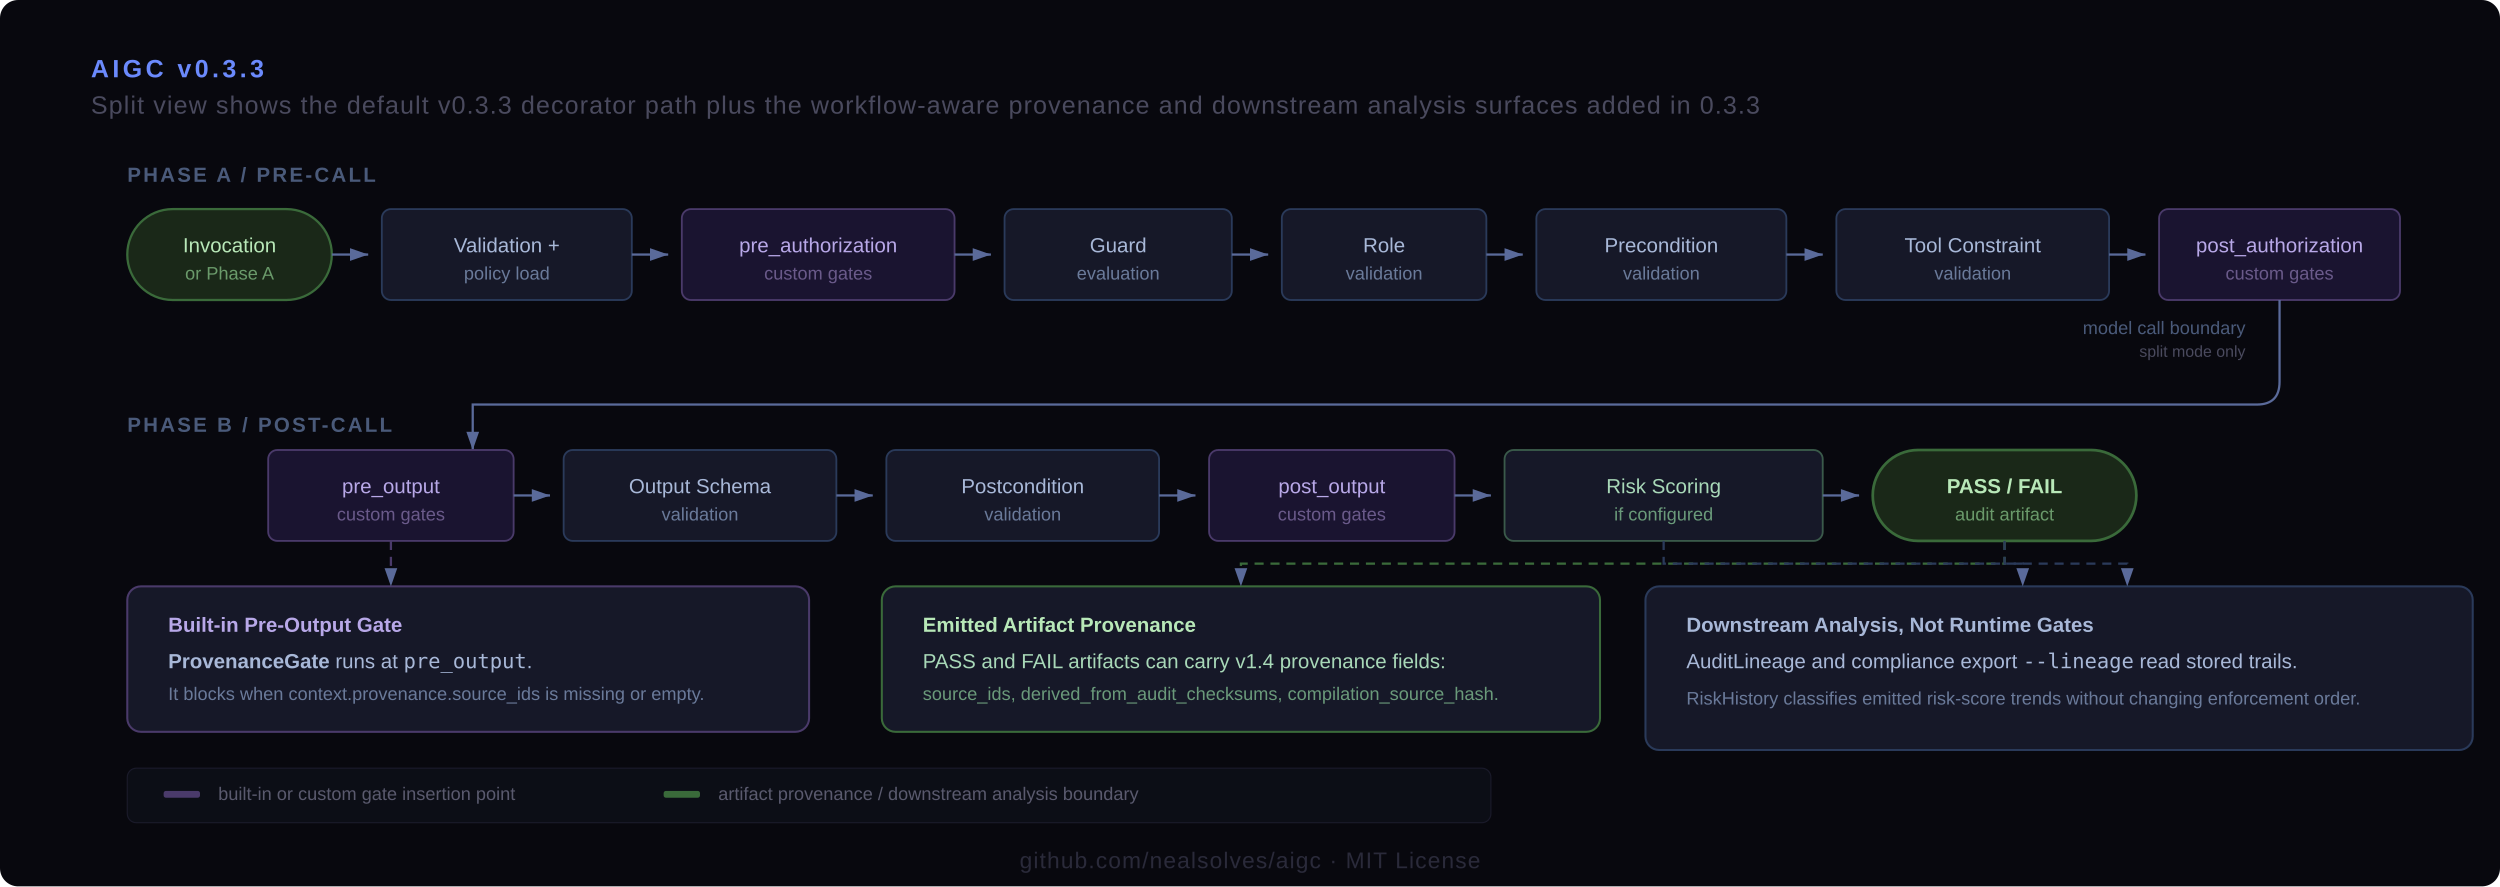
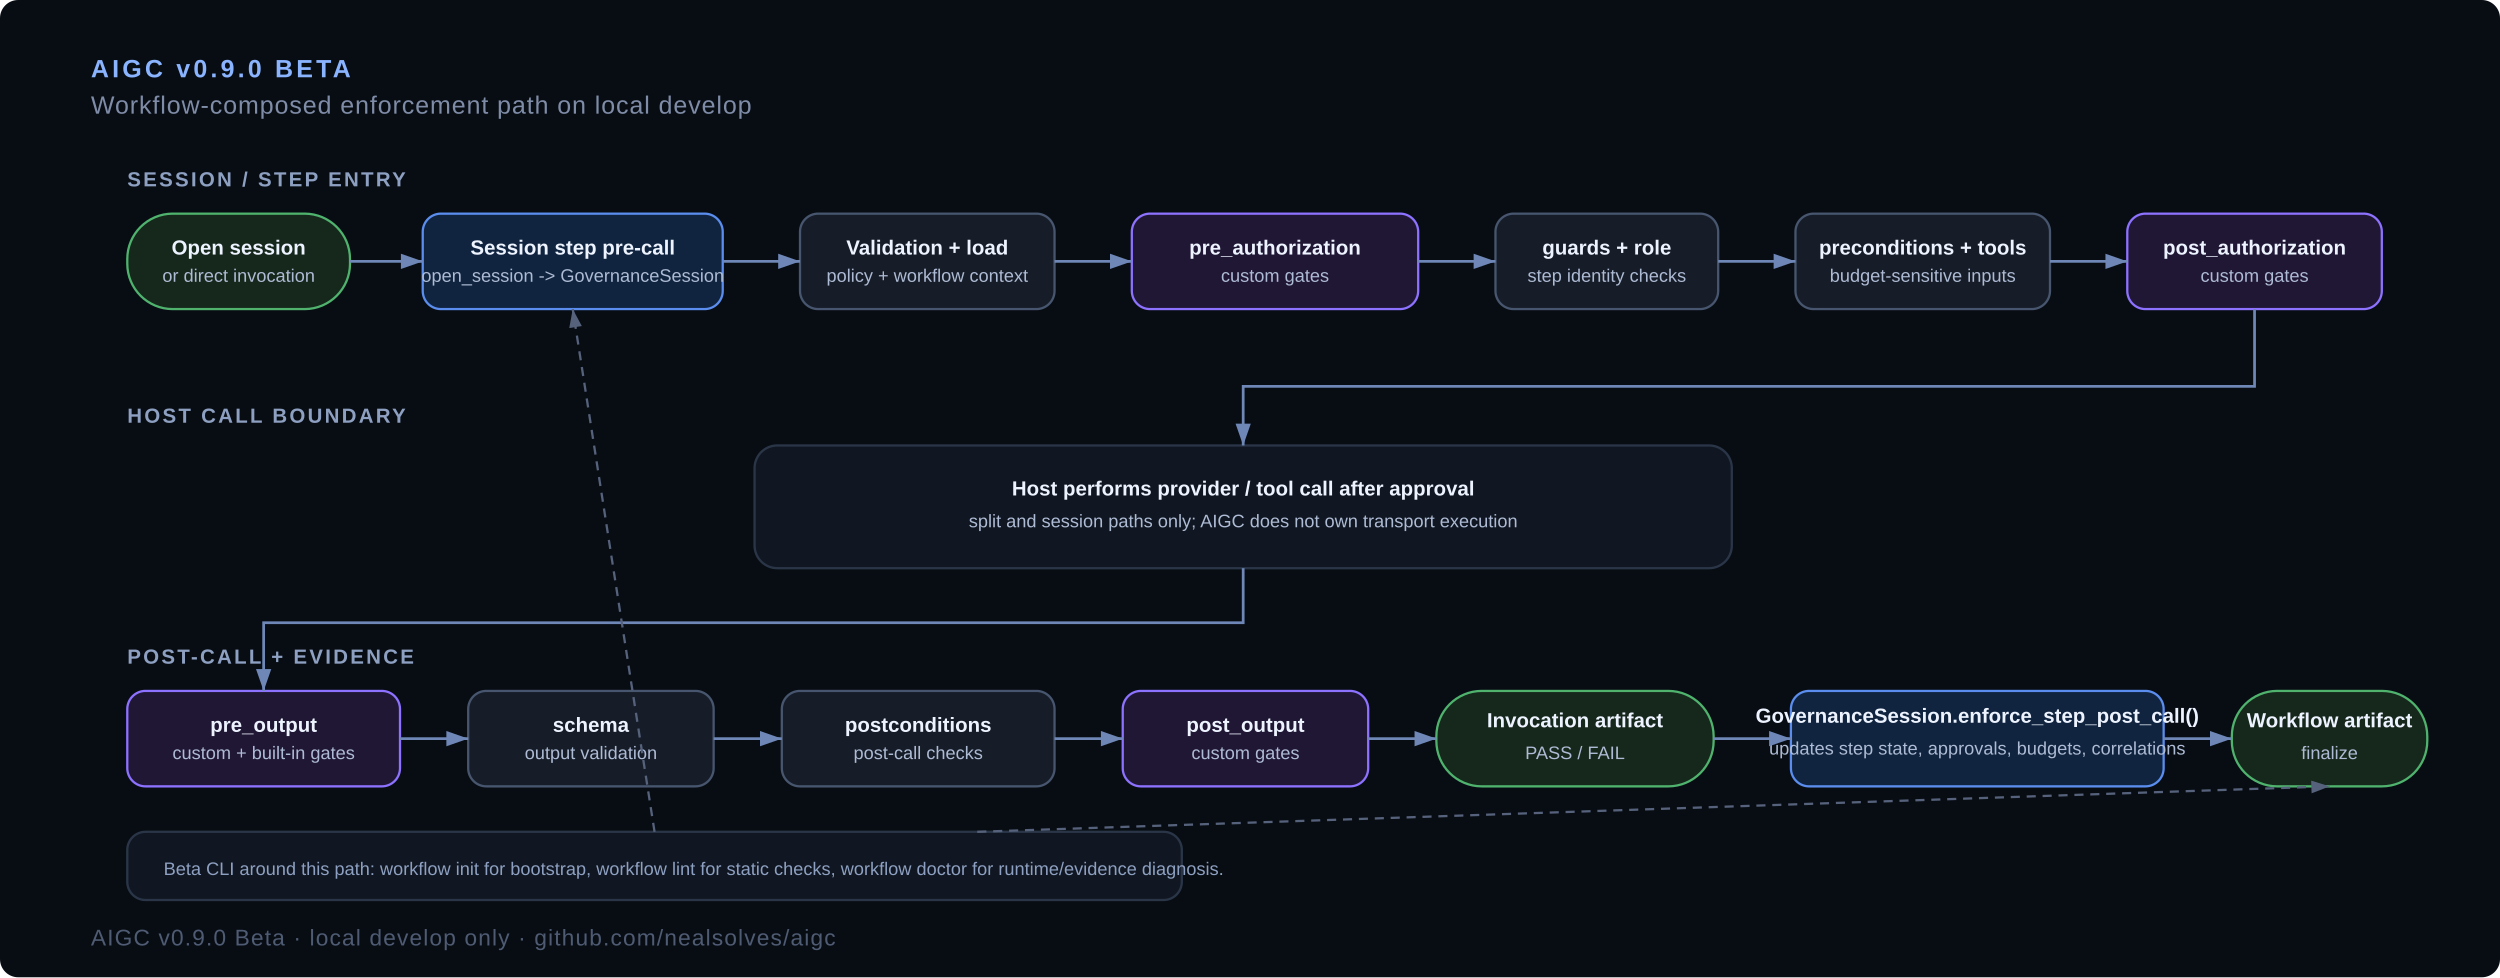
- <svg xmlns="http://www.w3.org/2000/svg" viewBox="0 0 1100 390" font-family="'IBM Plex Sans', Arial, sans-serif">
+ <svg xmlns="http://www.w3.org/2000/svg" viewBox="0 0 1100 430">
  <defs>
+     <style>
+       svg { font-family: 'IBM Plex Sans', Arial, sans-serif; }
+       .mono { font-family: 'IBM Plex Mono', 'IBM Plex Sans', Arial, sans-serif; }
+       .title { fill: #8ab4ff; font-size: 11px; font-weight: 700; letter-spacing: 1.4px; }
+       .subtitle { fill: #7f8ca7; font-size: 11px; letter-spacing: 0.4px; }
+       .phase { fill: #8ea0c1; font-size: 9px; font-weight: 700; letter-spacing: 1px; }
+       .label { fill: #edf3ff; font-size: 9px; font-weight: 600; text-anchor: middle; }
+       .sub { fill: #aebbd4; font-size: 8px; text-anchor: middle; }
+       .note { fill: #8ea0c1; font-size: 8px; }
+       .frame { fill: #101722; stroke: #2a3648; stroke-width: 1; }
+       .blue { fill: #10243f; stroke: #5a8dee; stroke-width: 1; }
+       .purple { fill: #201735; stroke: #8d71ff; stroke-width: 1; }
+       .green { fill: #16271b; stroke: #4fb36e; stroke-width: 1; }
+       .gray { fill: #161d29; stroke: #47566e; stroke-width: 1; }
+       .conn { fill: none; stroke: #6e87b7; stroke-width: 1.2; }
+       .connDim { fill: none; stroke: #56627c; stroke-width: 1; stroke-dasharray: 4 3; }
+       .watermark { fill: #4e5b73; font-size: 10px; letter-spacing: 0.5px; }
+     </style>
    <marker id="arr" viewBox="0 0 10 7" refX="10" refY="3.5" markerWidth="8" markerHeight="6" orient="auto-start-reverse">
-       <path d="M 0 0 L 10 3.5 L 0 7 z" fill="#5a6a9a" />
+       <path d="M0 0 L10 3.5 L0 7 z" fill="#6e87b7" />
+     </marker>
+     <marker id="arrDim" viewBox="0 0 10 7" refX="10" refY="3.5" markerWidth="8" markerHeight="6" orient="auto-start-reverse">
+       <path d="M0 0 L10 3.5 L0 7 z" fill="#56627c" />
    </marker>
  </defs>
-   <rect width="1100" height="390" fill="#08080e" rx="8" />
-   <text x="40" y="34" fill="#6b8afd" font-size="11" font-weight="700" letter-spacing="1.5">AIGC v0.3.3</text>
-   <text x="40" y="50" fill="#4a4a5e" font-size="11" letter-spacing="0.5">Split view shows the default v0.3.3 decorator path plus the workflow-aware provenance and downstream analysis surfaces added in 0.3.3</text>
-   <text x="56" y="80" fill="#4a5a7a" font-size="9" font-weight="600" letter-spacing="1">PHASE A / PRE-CALL</text>
-   <rect x="56" y="92" width="90" height="40" rx="20" fill="#1a2818" stroke="#3a6a3a" stroke-width="1" />
-   <text x="101" y="111" fill="#b8e8b8" font-size="9" text-anchor="middle" font-weight="500">Invocation</text>
-   <text x="101" y="123" fill="#6a9a6a" font-size="8" text-anchor="middle">or Phase A</text>
-   <line x1="146" y1="112" x2="162" y2="112" stroke="#5a6a9a" stroke-width="1" marker-end="url(#arr)" />
-   <rect x="168" y="92" width="110" height="40" rx="4" fill="#161828" stroke="#2a3a5a" stroke-width="0.8" />
-   <text x="223" y="111" fill="#a8b8d8" font-size="9" text-anchor="middle" font-weight="500">Validation +</text>
-   <text x="223" y="123" fill="#6a7a9a" font-size="8" text-anchor="middle">policy load</text>
-   <line x1="278" y1="112" x2="294" y2="112" stroke="#5a6a9a" stroke-width="1" marker-end="url(#arr)" />
-   <rect x="300" y="92" width="120" height="40" rx="4" fill="#1a1430" stroke="#4a3a6a" stroke-width="0.8" />
-   <text x="360" y="111" fill="#b8a8e8" font-size="9" text-anchor="middle" font-weight="500">pre_authorization</text>
-   <text x="360" y="123" fill="#6a5a8a" font-size="8" text-anchor="middle">custom gates</text>
-   <line x1="420" y1="112" x2="436" y2="112" stroke="#5a6a9a" stroke-width="1" marker-end="url(#arr)" />
-   <rect x="442" y="92" width="100" height="40" rx="4" fill="#161828" stroke="#2a3a5a" stroke-width="0.8" />
-   <text x="492" y="111" fill="#a8b8d8" font-size="9" text-anchor="middle" font-weight="500">Guard</text>
-   <text x="492" y="123" fill="#6a7a9a" font-size="8" text-anchor="middle">evaluation</text>
-   <line x1="542" y1="112" x2="558" y2="112" stroke="#5a6a9a" stroke-width="1" marker-end="url(#arr)" />
-   <rect x="564" y="92" width="90" height="40" rx="4" fill="#161828" stroke="#2a3a5a" stroke-width="0.8" />
-   <text x="609" y="111" fill="#a8b8d8" font-size="9" text-anchor="middle" font-weight="500">Role</text>
-   <text x="609" y="123" fill="#6a7a9a" font-size="8" text-anchor="middle">validation</text>
-   <line x1="654" y1="112" x2="670" y2="112" stroke="#5a6a9a" stroke-width="1" marker-end="url(#arr)" />
-   <rect x="676" y="92" width="110" height="40" rx="4" fill="#161828" stroke="#2a3a5a" stroke-width="0.8" />
-   <text x="731" y="111" fill="#a8b8d8" font-size="9" text-anchor="middle" font-weight="500">Precondition</text>
-   <text x="731" y="123" fill="#6a7a9a" font-size="8" text-anchor="middle">validation</text>
-   <line x1="786" y1="112" x2="802" y2="112" stroke="#5a6a9a" stroke-width="1" marker-end="url(#arr)" />
-   <rect x="808" y="92" width="120" height="40" rx="4" fill="#161828" stroke="#2a3a5a" stroke-width="0.8" />
-   <text x="868" y="111" fill="#a8b8d8" font-size="9" text-anchor="middle" font-weight="500">Tool Constraint</text>
-   <text x="868" y="123" fill="#6a7a9a" font-size="8" text-anchor="middle">validation</text>
-   <line x1="928" y1="112" x2="944" y2="112" stroke="#5a6a9a" stroke-width="1" marker-end="url(#arr)" />
-   <rect x="950" y="92" width="106" height="40" rx="4" fill="#1a1430" stroke="#4a3a6a" stroke-width="0.8" />
-   <text x="1003" y="111" fill="#b8a8e8" font-size="9" text-anchor="middle" font-weight="500">post_authorization</text>
-   <text x="1003" y="123" fill="#6a5a8a" font-size="8" text-anchor="middle">custom gates</text>
-   <path d="M 1003 132 L 1003 168 Q 1003 178 993 178 L 208 178 L 208 198" fill="none" stroke="#5a6a9a" stroke-width="1" marker-end="url(#arr)" />
-   <text x="56" y="190" fill="#4a5a7a" font-size="9" font-weight="600" letter-spacing="1">PHASE B / POST-CALL</text>
-   <text x="988" y="147" fill="#4a5a7a" font-size="8" text-anchor="end">model call boundary</text>
-   <text x="988" y="157" fill="#4a4a5e" font-size="7" text-anchor="end">split mode only</text>
-   <rect x="118" y="198" width="108" height="40" rx="4" fill="#1a1430" stroke="#4a3a6a" stroke-width="0.8" />
-   <text x="172" y="217" fill="#b8a8e8" font-size="9" text-anchor="middle" font-weight="500">pre_output</text>
-   <text x="172" y="229" fill="#6a5a8a" font-size="8" text-anchor="middle">custom gates</text>
-   <line x1="226" y1="218" x2="242" y2="218" stroke="#5a6a9a" stroke-width="1" marker-end="url(#arr)" />
-   <rect x="248" y="198" width="120" height="40" rx="4" fill="#161828" stroke="#2a3a5a" stroke-width="0.8" />
-   <text x="308" y="217" fill="#a8b8d8" font-size="9" text-anchor="middle" font-weight="500">Output Schema</text>
-   <text x="308" y="229" fill="#6a7a9a" font-size="8" text-anchor="middle">validation</text>
-   <line x1="368" y1="218" x2="384" y2="218" stroke="#5a6a9a" stroke-width="1" marker-end="url(#arr)" />
-   <rect x="390" y="198" width="120" height="40" rx="4" fill="#161828" stroke="#2a3a5a" stroke-width="0.8" />
-   <text x="450" y="217" fill="#a8b8d8" font-size="9" text-anchor="middle" font-weight="500">Postcondition</text>
-   <text x="450" y="229" fill="#6a7a9a" font-size="8" text-anchor="middle">validation</text>
-   <line x1="510" y1="218" x2="526" y2="218" stroke="#5a6a9a" stroke-width="1" marker-end="url(#arr)" />
-   <rect x="532" y="198" width="108" height="40" rx="4" fill="#1a1430" stroke="#4a3a6a" stroke-width="0.8" />
-   <text x="586" y="217" fill="#b8a8e8" font-size="9" text-anchor="middle" font-weight="500">post_output</text>
-   <text x="586" y="229" fill="#6a5a8a" font-size="8" text-anchor="middle">custom gates</text>
-   <line x1="640" y1="218" x2="656" y2="218" stroke="#5a6a9a" stroke-width="1" marker-end="url(#arr)" />
-   <rect x="662" y="198" width="140" height="40" rx="4" fill="#161828" stroke="#3a5a4a" stroke-width="0.8" />
-   <text x="732" y="217" fill="#a8d8b8" font-size="9" text-anchor="middle" font-weight="500">Risk Scoring</text>
-   <text x="732" y="229" fill="#6a9a7a" font-size="8" text-anchor="middle">if configured</text>
-   <line x1="802" y1="218" x2="818" y2="218" stroke="#5a6a9a" stroke-width="1" marker-end="url(#arr)" />
-   <rect x="824" y="198" width="116" height="40" rx="20" fill="#1a2818" stroke="#3a6a3a" stroke-width="1.2" />
-   <text x="882" y="217" fill="#b8e8b8" font-size="9" text-anchor="middle" font-weight="600">PASS / FAIL</text>
-   <text x="882" y="229" fill="#6a9a6a" font-size="8" text-anchor="middle">audit artifact</text>
-   <rect x="56" y="258" width="300" height="64" rx="6" fill="#161828" stroke="#4a3a6a" stroke-width="0.9" />
-   <text x="74" y="278" fill="#b8a8e8" font-size="9" font-weight="600">Built-in Pre-Output Gate</text>
-   <text x="74" y="294" fill="#a8b8d8" font-size="9">
-     <tspan font-weight="600">ProvenanceGate</tspan> runs at <tspan font-family="'IBM Plex Mono', monospace">pre_output</tspan>.</text>
-   <text x="74" y="308" fill="#6a7a9a" font-size="8">It blocks when context.provenance.source_ids is missing or empty.</text>
-   <line x1="172" y1="238" x2="172" y2="258" stroke="#4a3a6a" stroke-width="1" stroke-dasharray="4 3" marker-end="url(#arr)" />
-   <rect x="388" y="258" width="316" height="64" rx="6" fill="#161828" stroke="#3a6a3a" stroke-width="0.9" />
-   <text x="406" y="278" fill="#b8e8b8" font-size="9" font-weight="600">Emitted Artifact Provenance</text>
-   <text x="406" y="294" fill="#a8d8b8" font-size="9">PASS and FAIL artifacts can carry v1.4 provenance fields:</text>
-   <text x="406" y="308" fill="#6a9a7a" font-size="8">source_ids, derived_from_audit_checksums, compilation_source_hash.</text>
-   <polyline points="882,238 882,248 546,248 546,258" fill="none" stroke="#3a6a3a" stroke-width="1" stroke-dasharray="4 3" marker-end="url(#arr)" />
-   <rect x="724" y="258" width="364" height="72" rx="6" fill="#161828" stroke="#2a3a5a" stroke-width="0.9" />
-   <text x="742" y="278" fill="#a8b8d8" font-size="9" font-weight="600">Downstream Analysis, Not Runtime Gates</text>
-   <text x="742" y="294" fill="#a8b8d8" font-size="9">AuditLineage and compliance export <tspan font-family="'IBM Plex Mono', monospace">--lineage</tspan> read stored trails.</text>
-   <text x="742" y="310" fill="#6a7a9a" font-size="8">RiskHistory classifies emitted risk-score trends without changing enforcement order.</text>
-   <polyline points="882,238 882,248 890,248 890,258" fill="none" stroke="#2a3a5a" stroke-width="1" stroke-dasharray="4 3" marker-end="url(#arr)" />
-   <polyline points="732,238 732,248 936,248 936,258" fill="none" stroke="#2a3a5a" stroke-width="1" stroke-dasharray="4 3" marker-end="url(#arr)" />
-   <rect x="56" y="338" width="600" height="24" rx="4" fill="#0c0e16" stroke="#1a1a2a" stroke-width="0.5" />
-   <rect x="72" y="348" width="16" height="3" rx="1" fill="#4a3a6a" />
-   <text x="96" y="352" fill="#5a5a6e" font-size="8">built-in or custom gate insertion point</text>
-   <rect x="292" y="348" width="16" height="3" rx="1" fill="#3a6a3a" />
-   <text x="316" y="352" fill="#5a5a6e" font-size="8">artifact provenance / downstream analysis boundary</text>
-   <text x="550" y="382" fill="#2a2a3a" font-size="10" text-anchor="middle" letter-spacing="0.5">github.com/nealsolves/aigc · MIT License</text>
+   <rect width="1100" height="430" fill="#080d14" rx="8" />
+   <text class="title mono" x="40" y="34">AIGC v0.9.0 BETA</text>
+   <text class="subtitle mono" x="40" y="50">Workflow-composed enforcement path on local develop</text>
+   <text class="phase mono" x="56" y="82">SESSION / STEP ENTRY</text>
+   <rect class="green" x="56" y="94" width="98" height="42" rx="20" />
+   <text class="label" x="105" y="112">Open session</text>
+   <text class="sub" x="105" y="124">or direct invocation</text>
+   <rect class="blue" x="186" y="94" width="132" height="42" rx="8" />
+   <text class="label" x="252" y="112">Session step pre-call</text>
+   <text class="sub" x="252" y="124">open_session -&gt; GovernanceSession</text>
+   <rect class="gray" x="352" y="94" width="112" height="42" rx="8" />
+   <text class="label" x="408" y="112">Validation + load</text>
+   <text class="sub" x="408" y="124">policy + workflow context</text>
+   <rect class="purple" x="498" y="94" width="126" height="42" rx="8" />
+   <text class="label" x="561" y="112">pre_authorization</text>
+   <text class="sub" x="561" y="124">custom gates</text>
+   <rect class="gray" x="658" y="94" width="98" height="42" rx="8" />
+   <text class="label" x="707" y="112">guards + role</text>
+   <text class="sub" x="707" y="124">step identity checks</text>
+   <rect class="gray" x="790" y="94" width="112" height="42" rx="8" />
+   <text class="label" x="846" y="112">preconditions + tools</text>
+   <text class="sub" x="846" y="124">budget-sensitive inputs</text>
+   <rect class="purple" x="936" y="94" width="112" height="42" rx="8" />
+   <text class="label" x="992" y="112">post_authorization</text>
+   <text class="sub" x="992" y="124">custom gates</text>
+   <path class="conn" d="M154 115 L186 115" marker-end="url(#arr)" />
+   <path class="conn" d="M318 115 L352 115" marker-end="url(#arr)" />
+   <path class="conn" d="M464 115 L498 115" marker-end="url(#arr)" />
+   <path class="conn" d="M624 115 L658 115" marker-end="url(#arr)" />
+   <path class="conn" d="M756 115 L790 115" marker-end="url(#arr)" />
+   <path class="conn" d="M902 115 L936 115" marker-end="url(#arr)" />
+   <text class="phase mono" x="56" y="186">HOST CALL BOUNDARY</text>
+   <rect class="frame" x="332" y="196" width="430" height="54" rx="10" />
+   <text class="label" x="547" y="218">Host performs provider / tool call after approval</text>
+   <text class="sub" x="547" y="232">split and session paths only; AIGC does not own transport execution</text>
+   <path class="conn" d="M992 136 L992 170 L547 170 L547 196" marker-end="url(#arr)" />
+   <text class="phase mono" x="56" y="292">POST-CALL + EVIDENCE</text>
+   <rect class="purple" x="56" y="304" width="120" height="42" rx="8" />
+   <rect class="gray" x="206" y="304" width="108" height="42" rx="8" />
+   <rect class="gray" x="344" y="304" width="120" height="42" rx="8" />
+   <rect class="purple" x="494" y="304" width="108" height="42" rx="8" />
+   <rect class="green" x="632" y="304" width="122" height="42" rx="20" />
+   <rect class="blue" x="788" y="304" width="164" height="42" rx="8" />
+   <rect class="green" x="982" y="304" width="86" height="42" rx="20" />
+   <text class="label" x="116" y="322">pre_output</text>
+   <text class="sub" x="116" y="334">custom + built-in gates</text>
+   <text class="label" x="260" y="322">schema</text>
+   <text class="sub" x="260" y="334">output validation</text>
+   <text class="label" x="404" y="322">postconditions</text>
+   <text class="sub" x="404" y="334">post-call checks</text>
+   <text class="label" x="548" y="322">post_output</text>
+   <text class="sub" x="548" y="334">custom gates</text>
+   <text class="label" x="693" y="320">Invocation artifact</text>
+   <text class="sub" x="693" y="334">PASS / FAIL</text>
+   <text class="label" x="870" y="318">GovernanceSession.enforce_step_post_call()</text>
+   <text class="sub" x="870" y="332">updates step state, approvals, budgets, correlations</text>
+   <text class="label" x="1025" y="320">Workflow artifact</text>
+   <text class="sub" x="1025" y="334">finalize</text>
+   <path class="conn" d="M547 250 L547 274 L116 274 L116 304" marker-end="url(#arr)" />
+   <path class="conn" d="M176 325 L206 325" marker-end="url(#arr)" />
+   <path class="conn" d="M314 325 L344 325" marker-end="url(#arr)" />
+   <path class="conn" d="M464 325 L494 325" marker-end="url(#arr)" />
+   <path class="conn" d="M602 325 L632 325" marker-end="url(#arr)" />
+   <path class="conn" d="M754 325 L788 325" marker-end="url(#arr)" />
+   <path class="conn" d="M952 325 L982 325" marker-end="url(#arr)" />
+   <rect class="frame" x="56" y="366" width="464" height="30" rx="8" />
+   <text class="note mono" x="72" y="385">Beta CLI around this path: workflow init for bootstrap, workflow lint for static checks, workflow doctor for runtime/evidence diagnosis.</text>
+   <path class="connDim" d="M288 366 L252 136" marker-end="url(#arrDim)" />
+   <path class="connDim" d="M430 366 L1025 346" marker-end="url(#arrDim)" />
+   <text class="watermark mono" x="40" y="416">AIGC v0.9.0 Beta · local develop only · github.com/nealsolves/aigc</text>
</svg>
